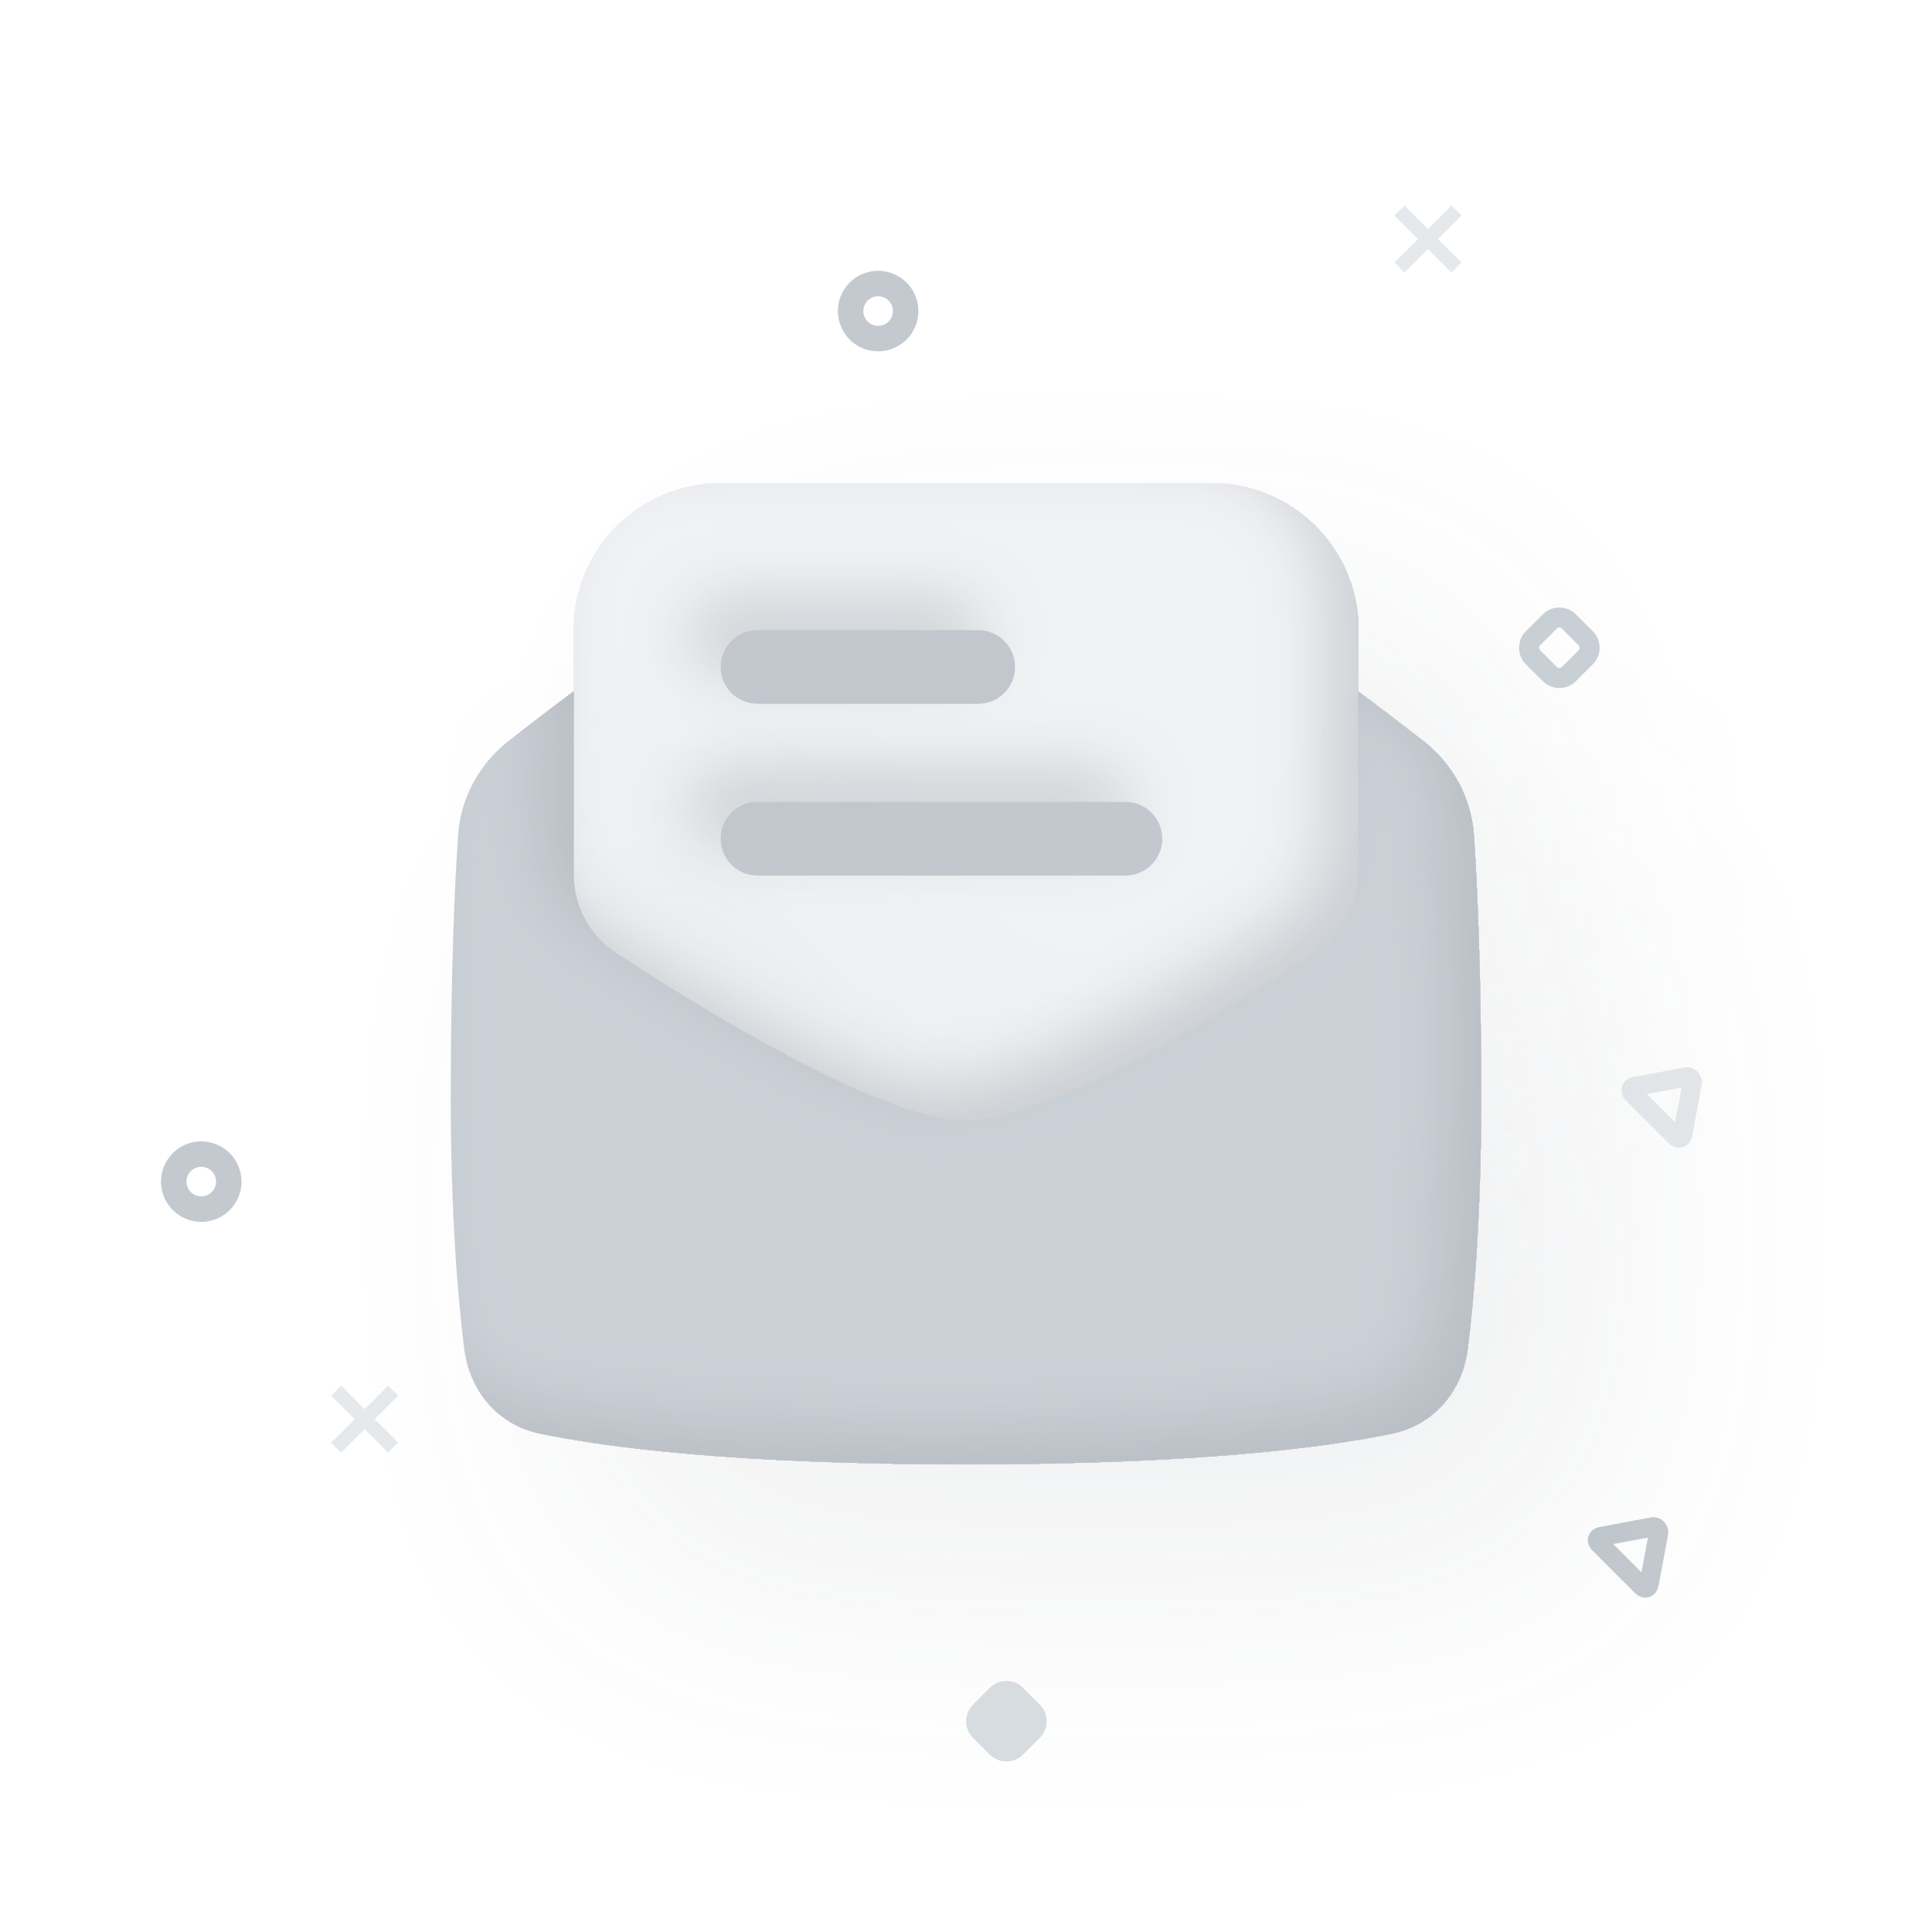
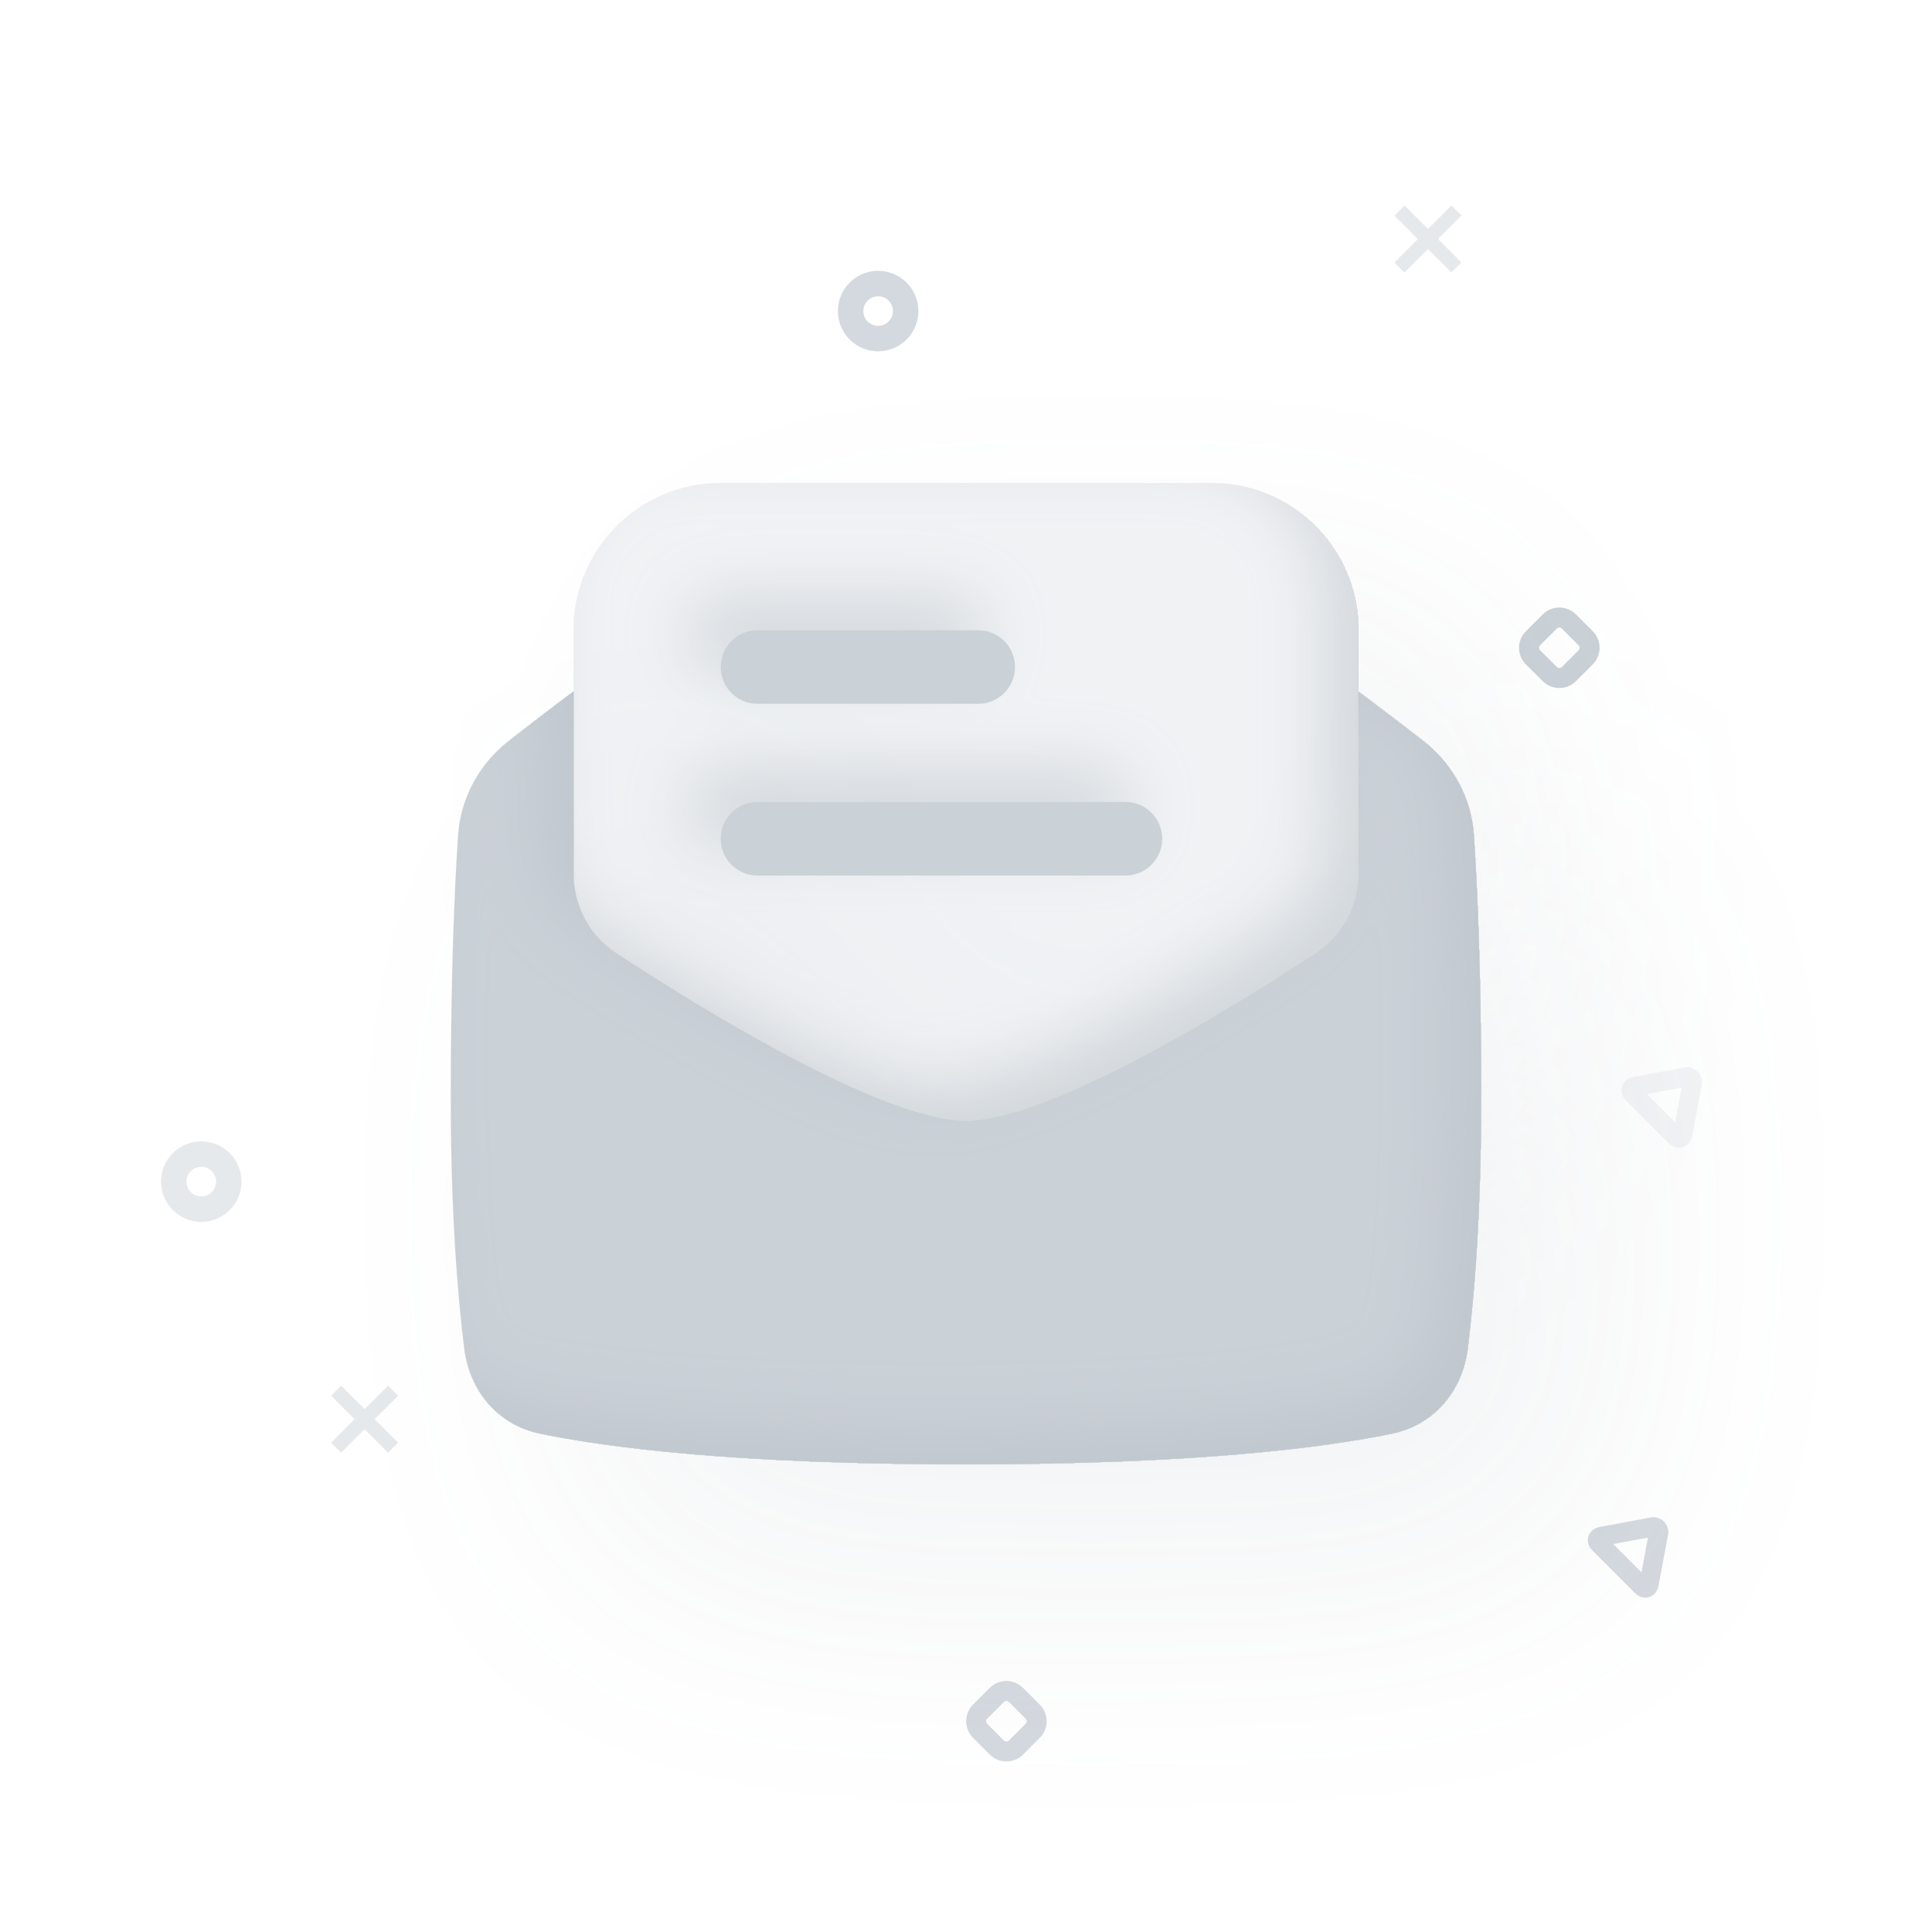
<svg xmlns="http://www.w3.org/2000/svg" width="120" height="120" viewBox="0 0 120 120" fill="none">
  <g opacity="0.48">
    <path opacity="0.48" fill-rule="evenodd" clip-rule="evenodd" d="M21.19 86.066L22.646 87.522L24.106 86.062L24.73 86.686L23.27 88.145L24.726 89.601L24.101 90.227L22.644 88.771L21.184 90.231L20.561 89.607L22.02 88.147L20.564 86.692L21.19 86.066Z" fill="#919EAB" />
-     <path opacity="0.48" fill-rule="evenodd" clip-rule="evenodd" d="M87.238 12.768L88.694 14.223L90.154 12.764L90.778 13.387L89.317 14.847L90.774 16.302L90.148 16.928L88.692 15.473L87.232 16.932L86.608 16.308L88.068 14.849L86.612 13.393L87.238 12.768Z" fill="#919EAB" />
-     <path opacity="0.72" d="M61.478 104.835C61.752 104.562 62.123 104.409 62.51 104.409C62.897 104.409 63.268 104.562 63.542 104.835L64.581 105.874C64.717 106.009 64.826 106.171 64.9 106.348C64.973 106.526 65.011 106.716 65.011 106.909C65.011 107.101 64.973 107.291 64.9 107.469C64.826 107.646 64.718 107.807 64.582 107.942L63.542 108.982C63.268 109.255 62.897 109.409 62.51 109.409C62.123 109.409 61.752 109.255 61.478 108.982L60.439 107.943C60.303 107.808 60.194 107.646 60.121 107.469C60.047 107.291 60.009 107.101 60.009 106.909C60.009 106.716 60.047 106.526 60.121 106.348C60.194 106.171 60.302 106.01 60.438 105.875L61.478 104.835Z" fill="#919EAB" />
-     <path fill-rule="evenodd" clip-rule="evenodd" d="M96.698 39.041C96.698 39.041 96.698 39.041 96.698 39.041L95.659 40.08L95.22 39.641L95.657 40.081C95.637 40.101 95.621 40.125 95.61 40.152C95.599 40.178 95.593 40.206 95.593 40.235C95.593 40.264 95.599 40.292 95.61 40.318C95.621 40.345 95.637 40.369 95.657 40.389L95.659 40.39L96.698 41.429C96.698 41.429 96.698 41.429 96.698 41.429C96.739 41.47 96.795 41.493 96.853 41.493C96.911 41.493 96.967 41.471 97.008 41.43C97.008 41.43 97.008 41.43 97.008 41.43L98.049 40.389C98.069 40.369 98.085 40.345 98.096 40.318C98.107 40.292 98.113 40.264 98.113 40.235C98.113 40.206 98.107 40.178 98.096 40.152C98.085 40.125 98.069 40.101 98.049 40.081L98.047 40.08L97.008 39.041C97.008 39.041 97.008 39.041 97.008 39.041C96.967 39 96.911 38.976 96.853 38.976C96.795 38.976 96.739 39 96.698 39.041ZM94.781 39.201L95.821 38.162C96.095 37.888 96.466 37.735 96.853 37.735C97.24 37.735 97.611 37.888 97.885 38.162L97.885 38.162L98.924 39.2C98.924 39.2 98.924 39.201 98.924 39.201C99.061 39.337 99.169 39.497 99.242 39.675C99.316 39.852 99.354 40.043 99.354 40.235C99.354 40.427 99.316 40.618 99.242 40.795C99.169 40.972 99.061 41.133 98.924 41.269C98.924 41.269 98.924 41.269 98.924 41.27L97.885 42.308C97.611 42.582 97.24 42.735 96.853 42.735C96.466 42.735 96.095 42.582 95.821 42.308L94.782 41.27C94.782 41.269 94.782 41.269 94.781 41.269C94.645 41.133 94.537 40.972 94.463 40.795C94.39 40.618 94.352 40.427 94.352 40.235C94.352 40.043 94.39 39.852 94.463 39.675C94.537 39.497 94.645 39.337 94.781 39.201Z" fill="#919EAB" />
-     <path opacity="0.48" fill-rule="evenodd" clip-rule="evenodd" d="M104.552 66.317C104.701 66.279 104.858 66.278 105.008 66.315C105.173 66.356 105.322 66.441 105.442 66.56C105.561 66.68 105.646 66.829 105.687 66.993C105.724 67.144 105.723 67.3 105.685 67.45L105.109 70.541C105.062 70.784 104.909 71.133 104.522 71.252C104.135 71.371 103.812 71.168 103.638 70.993L101.009 68.365C100.831 68.189 100.628 67.865 100.748 67.477C100.868 67.09 101.219 66.937 101.464 66.892C101.465 66.892 101.465 66.892 101.465 66.892L104.552 66.317ZM104.448 67.554L102.291 67.955L104.046 69.71L104.448 67.554Z" fill="#919EAB" />
-     <path opacity="0.8" fill-rule="evenodd" clip-rule="evenodd" d="M102.46 94.266C102.609 94.227 102.766 94.227 102.916 94.264C103.08 94.305 103.23 94.389 103.349 94.509C103.469 94.628 103.554 94.778 103.594 94.942C103.632 95.092 103.631 95.249 103.592 95.398L103.016 98.49C102.97 98.732 102.817 99.082 102.43 99.201C102.042 99.32 101.72 99.116 101.545 98.942L98.917 96.314C98.739 96.137 98.536 95.814 98.656 95.426C98.776 95.038 99.126 94.886 99.372 94.841C99.372 94.841 99.373 94.841 99.373 94.841L102.46 94.266ZM102.356 95.502L100.199 95.904L101.954 97.659L102.356 95.502Z" fill="#637381" />
-     <path opacity="0.8" fill-rule="evenodd" clip-rule="evenodd" d="M12.5 72.473C12.319 72.473 12.141 72.527 11.99 72.628C11.838 72.729 11.72 72.872 11.651 73.04C11.581 73.208 11.563 73.393 11.599 73.571C11.634 73.749 11.722 73.913 11.85 74.042C11.979 74.17 12.143 74.258 12.321 74.293C12.5 74.329 12.684 74.31 12.852 74.241C13.02 74.171 13.164 74.053 13.265 73.902C13.366 73.751 13.42 73.574 13.42 73.392C13.42 73.148 13.323 72.914 13.151 72.742C12.978 72.57 12.744 72.473 12.5 72.473ZM11.111 71.313C11.523 71.038 12.006 70.892 12.5 70.892C13.164 70.892 13.8 71.155 14.268 71.624C14.737 72.093 15.001 72.729 15.001 73.392C15.001 73.886 14.854 74.37 14.579 74.781C14.305 75.192 13.914 75.512 13.457 75.702C13 75.891 12.498 75.94 12.013 75.844C11.528 75.747 11.082 75.509 10.732 75.16C10.383 74.81 10.145 74.365 10.048 73.88C9.952 73.395 10.001 72.892 10.19 72.435C10.38 71.978 10.7 71.588 11.111 71.313Z" fill="#637381" />
-     <path opacity="0.8" fill-rule="evenodd" clip-rule="evenodd" d="M54.542 18.402C54.361 18.402 54.183 18.456 54.032 18.557C53.88 18.658 53.763 18.801 53.693 18.969C53.623 19.137 53.605 19.322 53.641 19.5C53.676 19.678 53.764 19.842 53.892 19.971C54.021 20.099 54.184 20.186 54.363 20.222C54.542 20.258 54.727 20.239 54.894 20.17C55.062 20.1 55.206 19.982 55.307 19.831C55.408 19.68 55.462 19.502 55.462 19.321C55.462 19.077 55.365 18.843 55.193 18.671C55.02 18.499 54.786 18.402 54.542 18.402ZM53.153 17.242C53.565 16.967 54.048 16.821 54.542 16.821C55.206 16.821 55.842 17.084 56.31 17.553C56.779 18.022 57.043 18.658 57.043 19.321C57.043 19.815 56.896 20.299 56.621 20.71C56.347 21.121 55.956 21.441 55.499 21.631C55.042 21.82 54.539 21.869 54.055 21.773C53.57 21.676 53.124 21.438 52.774 21.089C52.425 20.739 52.187 20.294 52.09 19.808C51.994 19.323 52.043 18.821 52.232 18.364C52.422 17.907 52.742 17.517 53.153 17.242Z" fill="#637381" />
+     <path opacity="0.48" fill-rule="evenodd" clip-rule="evenodd" d="M87.238 12.768L88.694 14.223L90.154 12.764L90.778 13.387L89.317 14.847L90.774 16.303L90.148 16.928L88.692 15.473L87.232 16.932L86.608 16.308L88.068 14.849L86.612 13.393L87.238 12.768Z" fill="#919EAB" />
+     <path fill-rule="evenodd" clip-rule="evenodd" d="M96.698 39.041L95.659 40.08L95.657 40.081C95.637 40.101 95.621 40.125 95.61 40.152C95.599 40.178 95.593 40.206 95.593 40.235C95.593 40.264 95.599 40.292 95.61 40.318C95.621 40.345 95.637 40.369 95.657 40.389L95.659 40.39L96.698 41.429C96.739 41.47 96.795 41.494 96.853 41.494C96.911 41.494 96.967 41.471 97.008 41.43L98.049 40.389C98.069 40.369 98.085 40.345 98.096 40.318C98.107 40.292 98.113 40.264 98.113 40.235C98.113 40.206 98.107 40.178 98.096 40.152C98.085 40.125 98.069 40.101 98.049 40.081L98.047 40.08L97.008 39.041C96.967 39 96.911 38.977 96.853 38.977C96.795 38.977 96.739 39 96.698 39.041ZM94.781 39.201L95.821 38.162C96.095 37.889 96.466 37.735 96.853 37.735C97.24 37.735 97.611 37.889 97.885 38.162L98.924 39.2L98.924 39.201C99.061 39.337 99.169 39.498 99.242 39.675C99.316 39.852 99.354 40.043 99.354 40.235C99.354 40.427 99.316 40.618 99.242 40.795C99.169 40.973 99.061 41.133 98.924 41.269L98.924 41.27L97.885 42.309C97.611 42.582 97.24 42.735 96.853 42.735C96.466 42.735 96.095 42.582 95.821 42.309L94.782 41.27L94.781 41.269C94.645 41.133 94.537 40.973 94.463 40.795C94.39 40.618 94.352 40.427 94.352 40.235C94.352 40.043 94.39 39.852 94.463 39.675C94.537 39.498 94.645 39.337 94.781 39.201Z" fill="#919EAB" />
+     <path opacity="0.8" fill-rule="evenodd" clip-rule="evenodd" d="M62.355 105.714L61.316 106.753L61.314 106.755C61.294 106.775 61.278 106.799 61.267 106.825C61.256 106.852 61.25 106.88 61.25 106.909C61.25 106.937 61.256 106.966 61.267 106.992C61.278 107.019 61.294 107.043 61.314 107.063L61.316 107.064L62.355 108.103C62.396 108.144 62.452 108.167 62.51 108.167C62.568 108.167 62.624 108.144 62.665 108.103L63.706 107.063C63.726 107.043 63.742 107.019 63.753 106.992C63.764 106.966 63.77 106.937 63.77 106.909C63.77 106.88 63.764 106.852 63.753 106.825C63.742 106.799 63.726 106.775 63.706 106.755L63.705 106.753L62.665 105.714C62.624 105.673 62.568 105.65 62.51 105.65C62.452 105.65 62.396 105.673 62.355 105.714ZM60.438 105.875L61.478 104.835C61.752 104.562 62.123 104.409 62.51 104.409C62.897 104.409 63.268 104.562 63.542 104.835L64.581 105.874L64.582 105.875C64.718 106.01 64.826 106.171 64.9 106.348C64.973 106.526 65.011 106.716 65.011 106.909C65.011 107.101 64.973 107.291 64.9 107.469C64.826 107.646 64.718 107.807 64.582 107.943L64.581 107.943L63.542 108.982C63.268 109.255 62.897 109.409 62.51 109.409C62.123 109.409 61.752 109.255 61.478 108.982L60.439 107.943L60.438 107.943C60.302 107.807 60.194 107.646 60.121 107.469C60.047 107.291 60.009 107.101 60.009 106.909C60.009 106.716 60.047 106.526 60.121 106.348C60.194 106.171 60.302 106.01 60.438 105.875Z" fill="#919EAB" />
+     <path opacity="0.24" fill-rule="evenodd" clip-rule="evenodd" d="M104.552 66.317C104.701 66.279 104.858 66.278 105.008 66.315C105.173 66.356 105.322 66.441 105.442 66.56C105.561 66.68 105.646 66.829 105.687 66.993C105.724 67.144 105.723 67.3 105.685 67.45L105.109 70.541C105.062 70.784 104.909 71.133 104.522 71.252C104.135 71.371 103.812 71.168 103.638 70.993L101.009 68.365C100.831 68.189 100.628 67.865 100.748 67.477C100.868 67.09 101.219 66.938 101.464 66.892C101.465 66.892 101.465 66.892 101.465 66.892L104.552 66.317ZM104.448 67.554L102.291 67.955L104.046 69.71L104.448 67.554Z" fill="#919EAB" />
+     <path opacity="0.8" fill-rule="evenodd" clip-rule="evenodd" d="M102.46 94.266C102.609 94.228 102.766 94.227 102.916 94.264C103.08 94.305 103.23 94.389 103.349 94.509C103.469 94.628 103.554 94.778 103.594 94.942C103.632 95.092 103.631 95.249 103.592 95.398L103.016 98.49C102.97 98.733 102.817 99.082 102.43 99.201C102.042 99.32 101.72 99.116 101.545 98.942L98.917 96.314C98.739 96.137 98.536 95.814 98.656 95.426C98.776 95.038 99.126 94.886 99.372 94.841C99.372 94.841 99.373 94.841 99.373 94.841L102.46 94.266ZM102.356 95.503L100.199 95.904L101.954 97.659L102.356 95.503Z" fill="#919EAB" />
+     <path opacity="0.48" fill-rule="evenodd" clip-rule="evenodd" d="M12.5 72.473C12.319 72.473 12.141 72.527 11.99 72.628C11.838 72.729 11.72 72.872 11.651 73.04C11.581 73.208 11.563 73.393 11.599 73.571C11.634 73.749 11.722 73.913 11.85 74.042C11.979 74.17 12.143 74.258 12.321 74.293C12.5 74.329 12.684 74.311 12.852 74.241C13.02 74.171 13.164 74.054 13.265 73.902C13.366 73.751 13.42 73.574 13.42 73.392C13.42 73.148 13.323 72.915 13.151 72.742C12.978 72.57 12.744 72.473 12.5 72.473ZM11.111 71.313C11.523 71.039 12.006 70.892 12.5 70.892C13.164 70.892 13.8 71.155 14.268 71.624C14.737 72.093 15.001 72.729 15.001 73.392C15.001 73.886 14.854 74.37 14.579 74.781C14.305 75.192 13.914 75.513 13.457 75.702C13 75.891 12.498 75.94 12.013 75.844C11.528 75.747 11.082 75.51 10.732 75.16C10.383 74.81 10.145 74.365 10.048 73.88C9.952 73.395 10.001 72.892 10.19 72.435C10.38 71.978 10.7 71.588 11.111 71.313Z" fill="#919EAB" />
+     <path opacity="0.8" fill-rule="evenodd" clip-rule="evenodd" d="M54.542 18.402C54.361 18.402 54.183 18.456 54.032 18.557C53.88 18.658 53.763 18.801 53.693 18.969C53.623 19.137 53.605 19.322 53.641 19.5C53.676 19.678 53.764 19.842 53.892 19.971C54.021 20.099 54.184 20.186 54.363 20.222C54.542 20.258 54.727 20.239 54.894 20.17C55.062 20.1 55.206 19.982 55.307 19.831C55.408 19.68 55.462 19.503 55.462 19.321C55.462 19.077 55.365 18.843 55.193 18.671C55.02 18.499 54.786 18.402 54.542 18.402ZM53.153 17.242C53.565 16.967 54.048 16.821 54.542 16.821C55.206 16.821 55.842 17.084 56.31 17.553C56.779 18.022 57.043 18.658 57.043 19.321C57.043 19.815 56.896 20.299 56.621 20.71C56.347 21.121 55.956 21.441 55.499 21.631C55.042 21.82 54.539 21.869 54.055 21.773C53.57 21.676 53.124 21.438 52.774 21.089C52.425 20.739 52.187 20.294 52.09 19.809C51.994 19.324 52.043 18.821 52.232 18.364C52.422 17.907 52.742 17.517 53.153 17.242Z" fill="#919EAB" />
  </g>
  <g opacity="0.48">
    <g filter="url(#filter0_di_2575_2781069)">
-       <path fill-rule="evenodd" clip-rule="evenodd" d="M35.619 39.143V54.244C35.619 56.239 36.588 58.105 38.257 59.198C43.416 62.578 54.788 69.619 60 69.619C65.211 69.619 76.584 62.578 81.743 59.198C83.411 58.105 84.381 56.239 84.381 54.244V39.143C84.381 34.093 80.287 30 75.238 30H44.762C39.712 30 35.619 34.093 35.619 39.143ZM47.047 39.143C45.785 39.143 44.762 40.166 44.762 41.429C44.762 42.691 45.785 43.714 47.047 43.714H60.762C62.024 43.714 63.047 42.691 63.047 41.429C63.047 40.166 62.024 39.143 60.762 39.143H47.047ZM47.047 49.81C45.785 49.81 44.762 50.833 44.762 52.095C44.762 53.358 45.785 54.381 47.047 54.381H69.905C71.167 54.381 72.19 53.358 72.19 52.095C72.19 50.833 71.167 49.81 69.905 49.81H47.047Z" fill="#DFE3E8" />
+       <path fill-rule="evenodd" clip-rule="evenodd" d="M35.619 39.143V54.244C35.619 56.239 36.589 58.105 38.258 59.198C43.416 62.578 54.789 69.619 60 69.619C65.212 69.619 76.584 62.578 81.743 59.198C83.412 58.105 84.381 56.239 84.381 54.244V39.143C84.381 34.093 80.288 30 75.238 30H44.762C39.713 30 35.619 34.093 35.619 39.143ZM47.048 39.143C45.785 39.143 44.762 40.166 44.762 41.429C44.762 42.691 45.785 43.714 47.048 43.714H60.762C62.024 43.714 63.048 42.691 63.048 41.429C63.048 40.166 62.024 39.143 60.762 39.143H47.048ZM47.048 49.81C45.785 49.81 44.762 50.833 44.762 52.095C44.762 53.358 45.785 54.381 47.048 54.381H69.905C71.167 54.381 72.191 53.358 72.191 52.095C72.191 50.833 71.167 49.81 69.905 49.81H47.048Z" fill="#DFE3E8" />
    </g>
    <g filter="url(#filter1_di_2575_2781069)">
      <path d="M35.619 42.956C34.066 44.108 32.694 45.162 31.593 46.023C29.758 47.458 28.608 49.574 28.453 51.898C28.242 55.06 28 60.368 28 68.095C28 75.403 28.433 80.547 28.837 83.759C29.17 86.407 30.943 88.507 33.557 89.046C37.748 89.912 45.752 90.953 60 90.953C74.249 90.953 82.252 89.912 86.443 89.046C89.057 88.507 90.83 86.407 91.163 83.759C91.567 80.547 92 75.403 92 68.095C92 60.368 91.758 55.06 91.547 51.898C91.392 49.574 90.242 47.458 88.407 46.023C87.306 45.162 85.934 44.108 84.381 42.956V54.244C84.381 56.239 83.412 58.105 81.743 59.198C76.584 62.578 65.211 69.619 60 69.619C54.789 69.619 43.416 62.578 38.257 59.198C36.588 58.105 35.619 56.239 35.619 54.244V42.956Z" fill="#919EAB" />
    </g>
-     <g opacity="0.8">
-       <path d="M44.762 41.429C44.762 40.166 45.785 39.143 47.047 39.143H60.762C62.024 39.143 63.047 40.166 63.047 41.429C63.047 42.691 62.024 43.715 60.762 43.715H47.047C45.785 43.715 44.762 42.691 44.762 41.429Z" fill="#637381" />
-       <path d="M44.762 52.095C44.762 50.833 45.785 49.81 47.047 49.81H69.905C71.167 49.81 72.19 50.833 72.19 52.095C72.19 53.358 71.167 54.381 69.905 54.381H47.047C45.785 54.381 44.762 53.358 44.762 52.095Z" fill="#637381" />
-     </g>
+     <path d="M44.762 41.429C44.762 40.166 45.785 39.143 47.047 39.143H60.762C62.024 39.143 63.047 40.166 63.047 41.429C63.047 42.691 62.024 43.714 60.762 43.714H47.047C45.785 43.714 44.762 42.691 44.762 41.429Z" fill="#919EAB" />
+     <path d="M44.762 52.095C44.762 50.833 45.785 49.81 47.047 49.81H69.905C71.167 49.81 72.19 50.833 72.19 52.095C72.19 53.358 71.167 54.381 69.905 54.381H47.047C45.785 54.381 44.762 53.358 44.762 52.095Z" fill="#919EAB" />
  </g>
  <defs>
    <filter id="filter0_di_2575_2781069" x="27.619" y="22" width="80.762" height="71.619" filterUnits="userSpaceOnUse" color-interpolation-filters="sRGB">
      <feFlood flood-opacity="0" result="BackgroundImageFix" />
      <feColorMatrix in="SourceAlpha" type="matrix" values="0 0 0 0 0 0 0 0 0 0 0 0 0 0 0 0 0 0 127 0" result="hardAlpha" />
      <feOffset dx="8" dy="8" />
      <feGaussianBlur stdDeviation="8" />
-       <feColorMatrix type="matrix" values="0 0 0 0 0.271 0 0 0 0 0.31 0 0 0 0 0.357 0 0 0 0.16 0" />
+       <feColorMatrix type="matrix" values="0 0 0 0 0.388 0 0 0 0 0.451 0 0 0 0 0.506 0 0 0 0.16 0" />
      <feBlend mode="normal" in2="BackgroundImageFix" result="effect1_dropShadow_2575_2781069" />
      <feBlend mode="normal" in="SourceGraphic" in2="effect1_dropShadow_2575_2781069" result="shape" />
      <feColorMatrix in="SourceAlpha" type="matrix" values="0 0 0 0 0 0 0 0 0 0 0 0 0 0 0 0 0 0 127 0" result="hardAlpha" />
      <feOffset dx="-2" dy="-2" />
      <feGaussianBlur stdDeviation="2" />
      <feComposite in2="hardAlpha" operator="arithmetic" k2="-1" k3="1" />
-       <feColorMatrix type="matrix" values="0 0 0 0 0.271 0 0 0 0 0.31 0 0 0 0 0.357 0 0 0 0.48 0" />
+       <feColorMatrix type="matrix" values="0 0 0 0 0.388 0 0 0 0 0.451 0 0 0 0 0.506 0 0 0 0.48 0" />
      <feBlend mode="normal" in2="shape" result="effect2_innerShadow_2575_2781069" />
    </filter>
    <filter id="filter1_di_2575_2781069" x="20" y="34.956" width="96" height="79.997" filterUnits="userSpaceOnUse" color-interpolation-filters="sRGB">
      <feFlood flood-opacity="0" result="BackgroundImageFix" />
      <feColorMatrix in="SourceAlpha" type="matrix" values="0 0 0 0 0 0 0 0 0 0 0 0 0 0 0 0 0 0 127 0" result="hardAlpha" />
      <feOffset dx="8" dy="8" />
      <feGaussianBlur stdDeviation="8" />
-       <feColorMatrix type="matrix" values="0 0 0 0 0.271 0 0 0 0 0.31 0 0 0 0 0.357 0 0 0 0.16 0" />
+       <feColorMatrix type="matrix" values="0 0 0 0 0.388 0 0 0 0 0.451 0 0 0 0 0.506 0 0 0 0.16 0" />
      <feBlend mode="normal" in2="BackgroundImageFix" result="effect1_dropShadow_2575_2781069" />
      <feBlend mode="normal" in="SourceGraphic" in2="effect1_dropShadow_2575_2781069" result="shape" />
      <feColorMatrix in="SourceAlpha" type="matrix" values="0 0 0 0 0 0 0 0 0 0 0 0 0 0 0 0 0 0 127 0" result="hardAlpha" />
      <feOffset dx="-2" dy="-2" />
      <feGaussianBlur stdDeviation="2" />
      <feComposite in2="hardAlpha" operator="arithmetic" k2="-1" k3="1" />
-       <feColorMatrix type="matrix" values="0 0 0 0 0.271 0 0 0 0 0.31 0 0 0 0 0.357 0 0 0 0.48 0" />
+       <feColorMatrix type="matrix" values="0 0 0 0 0.388 0 0 0 0 0.451 0 0 0 0 0.506 0 0 0 0.48 0" />
      <feBlend mode="normal" in2="shape" result="effect2_innerShadow_2575_2781069" />
    </filter>
  </defs>
</svg>
